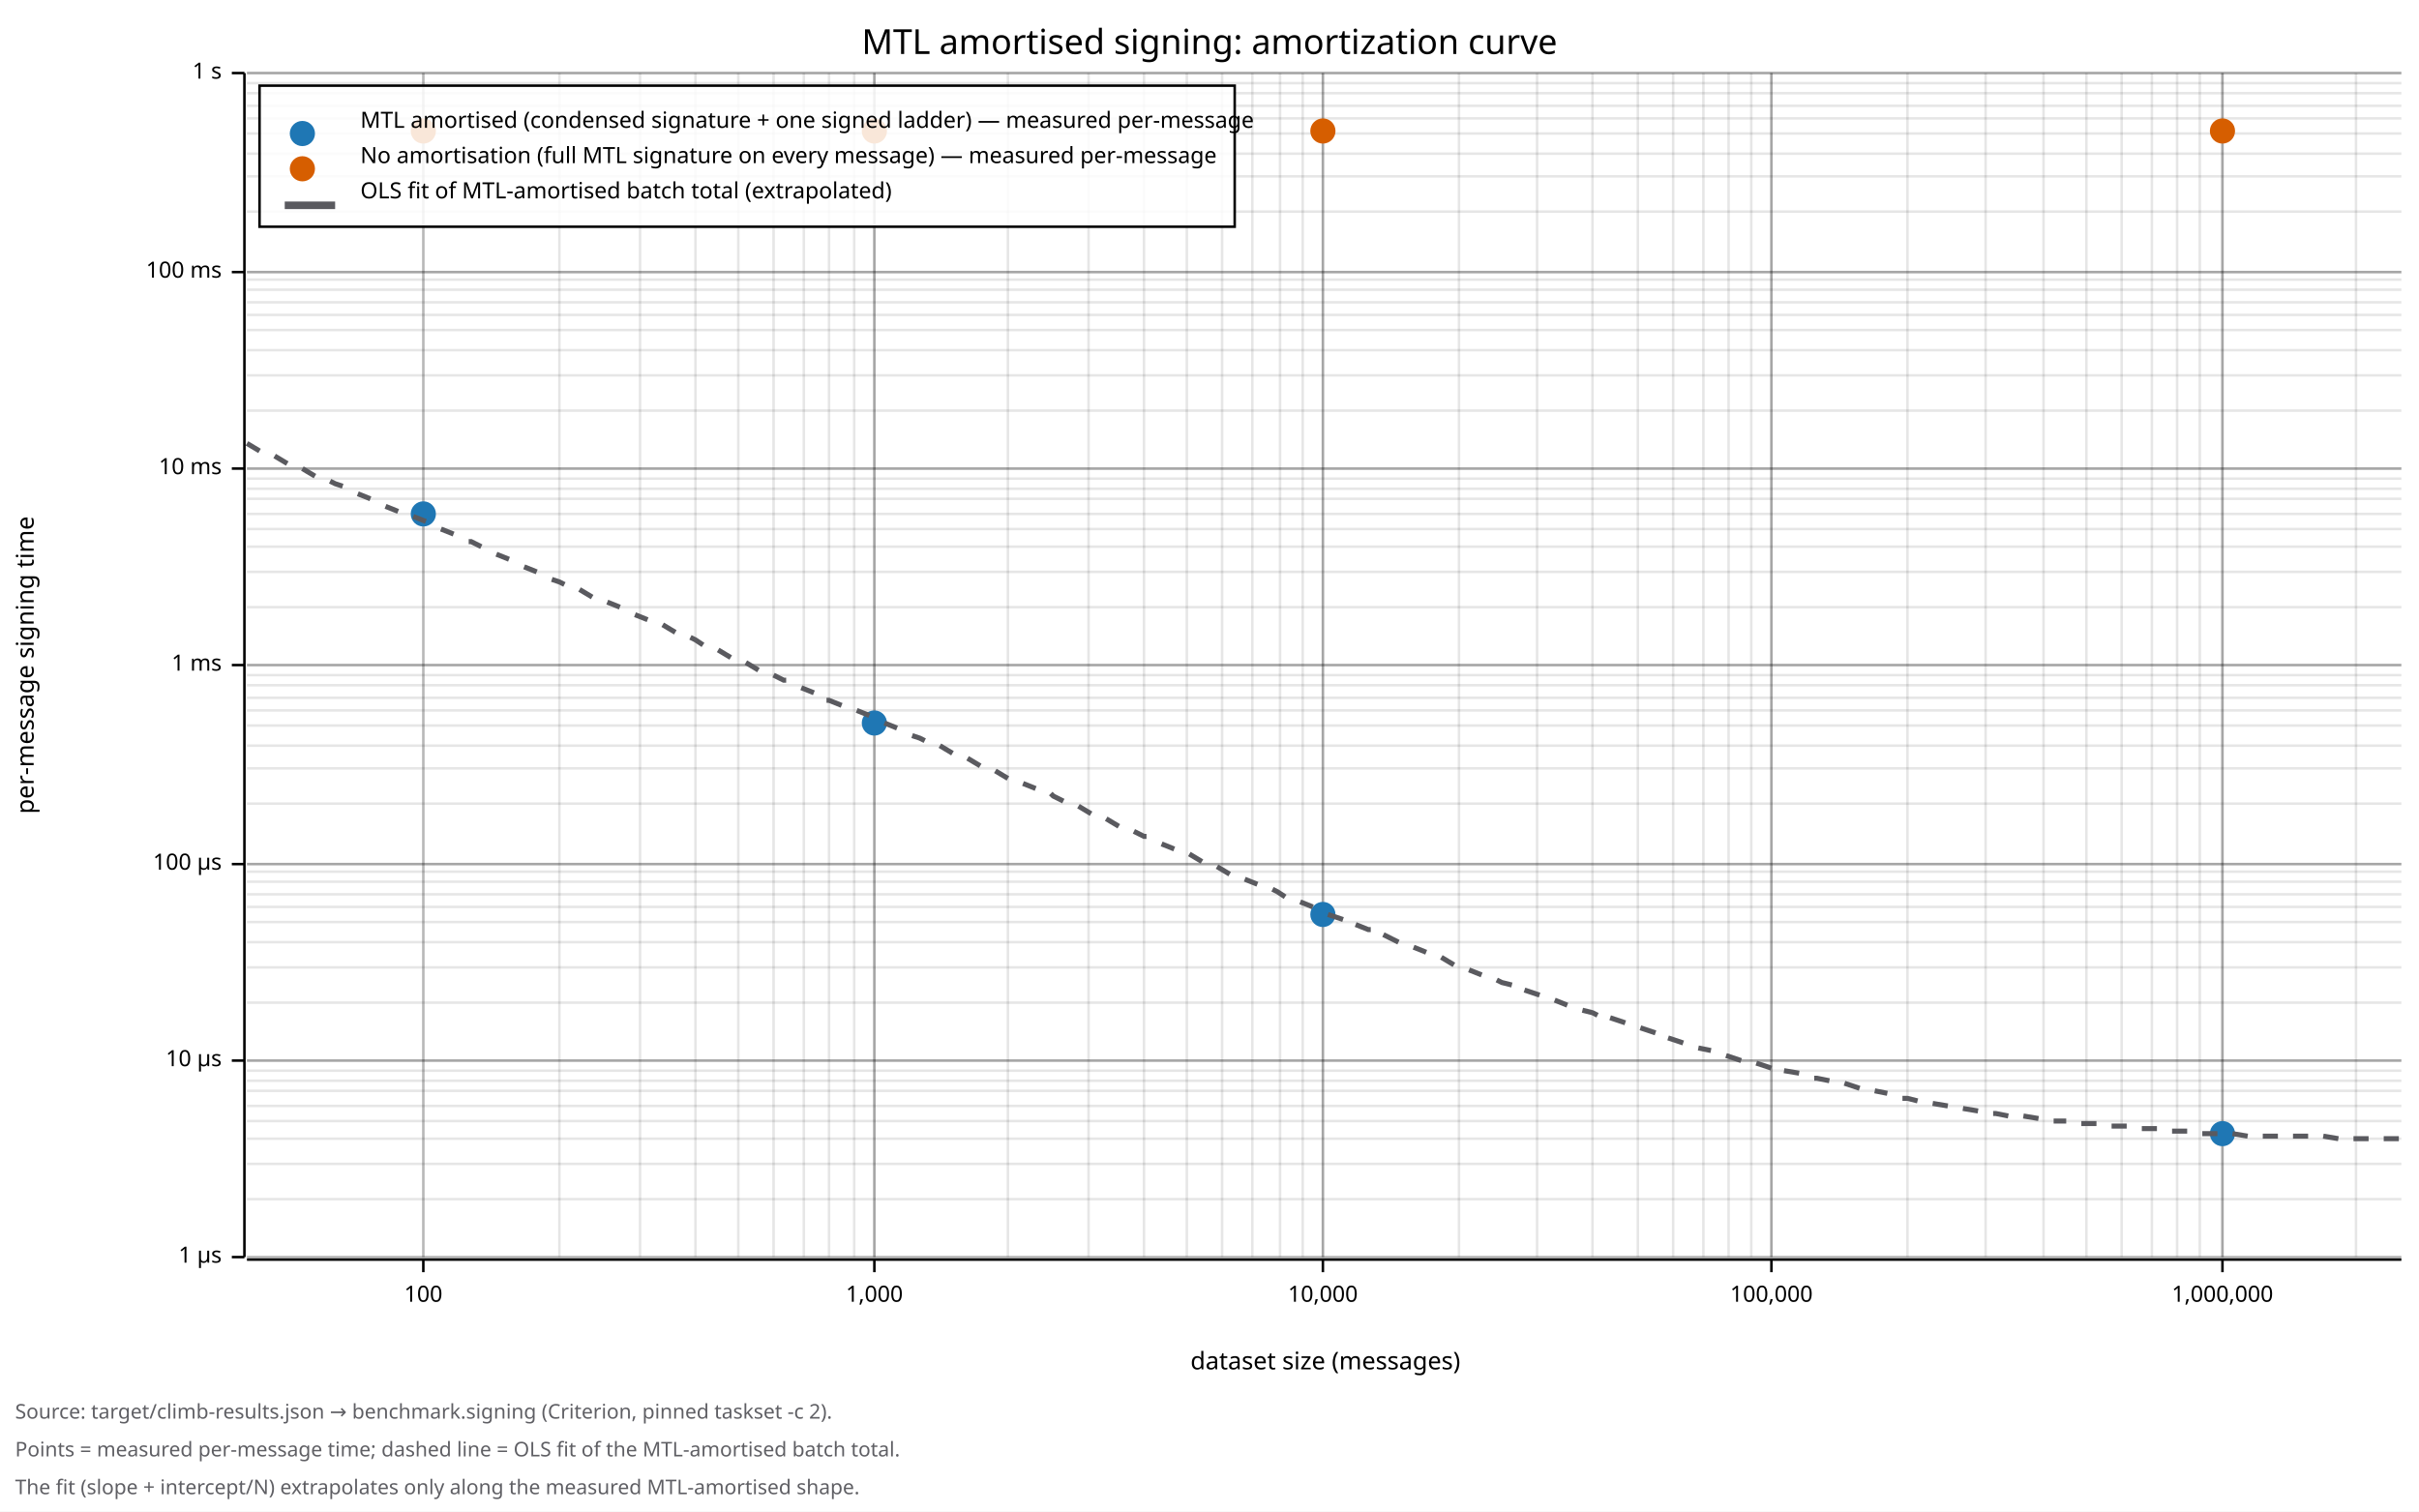
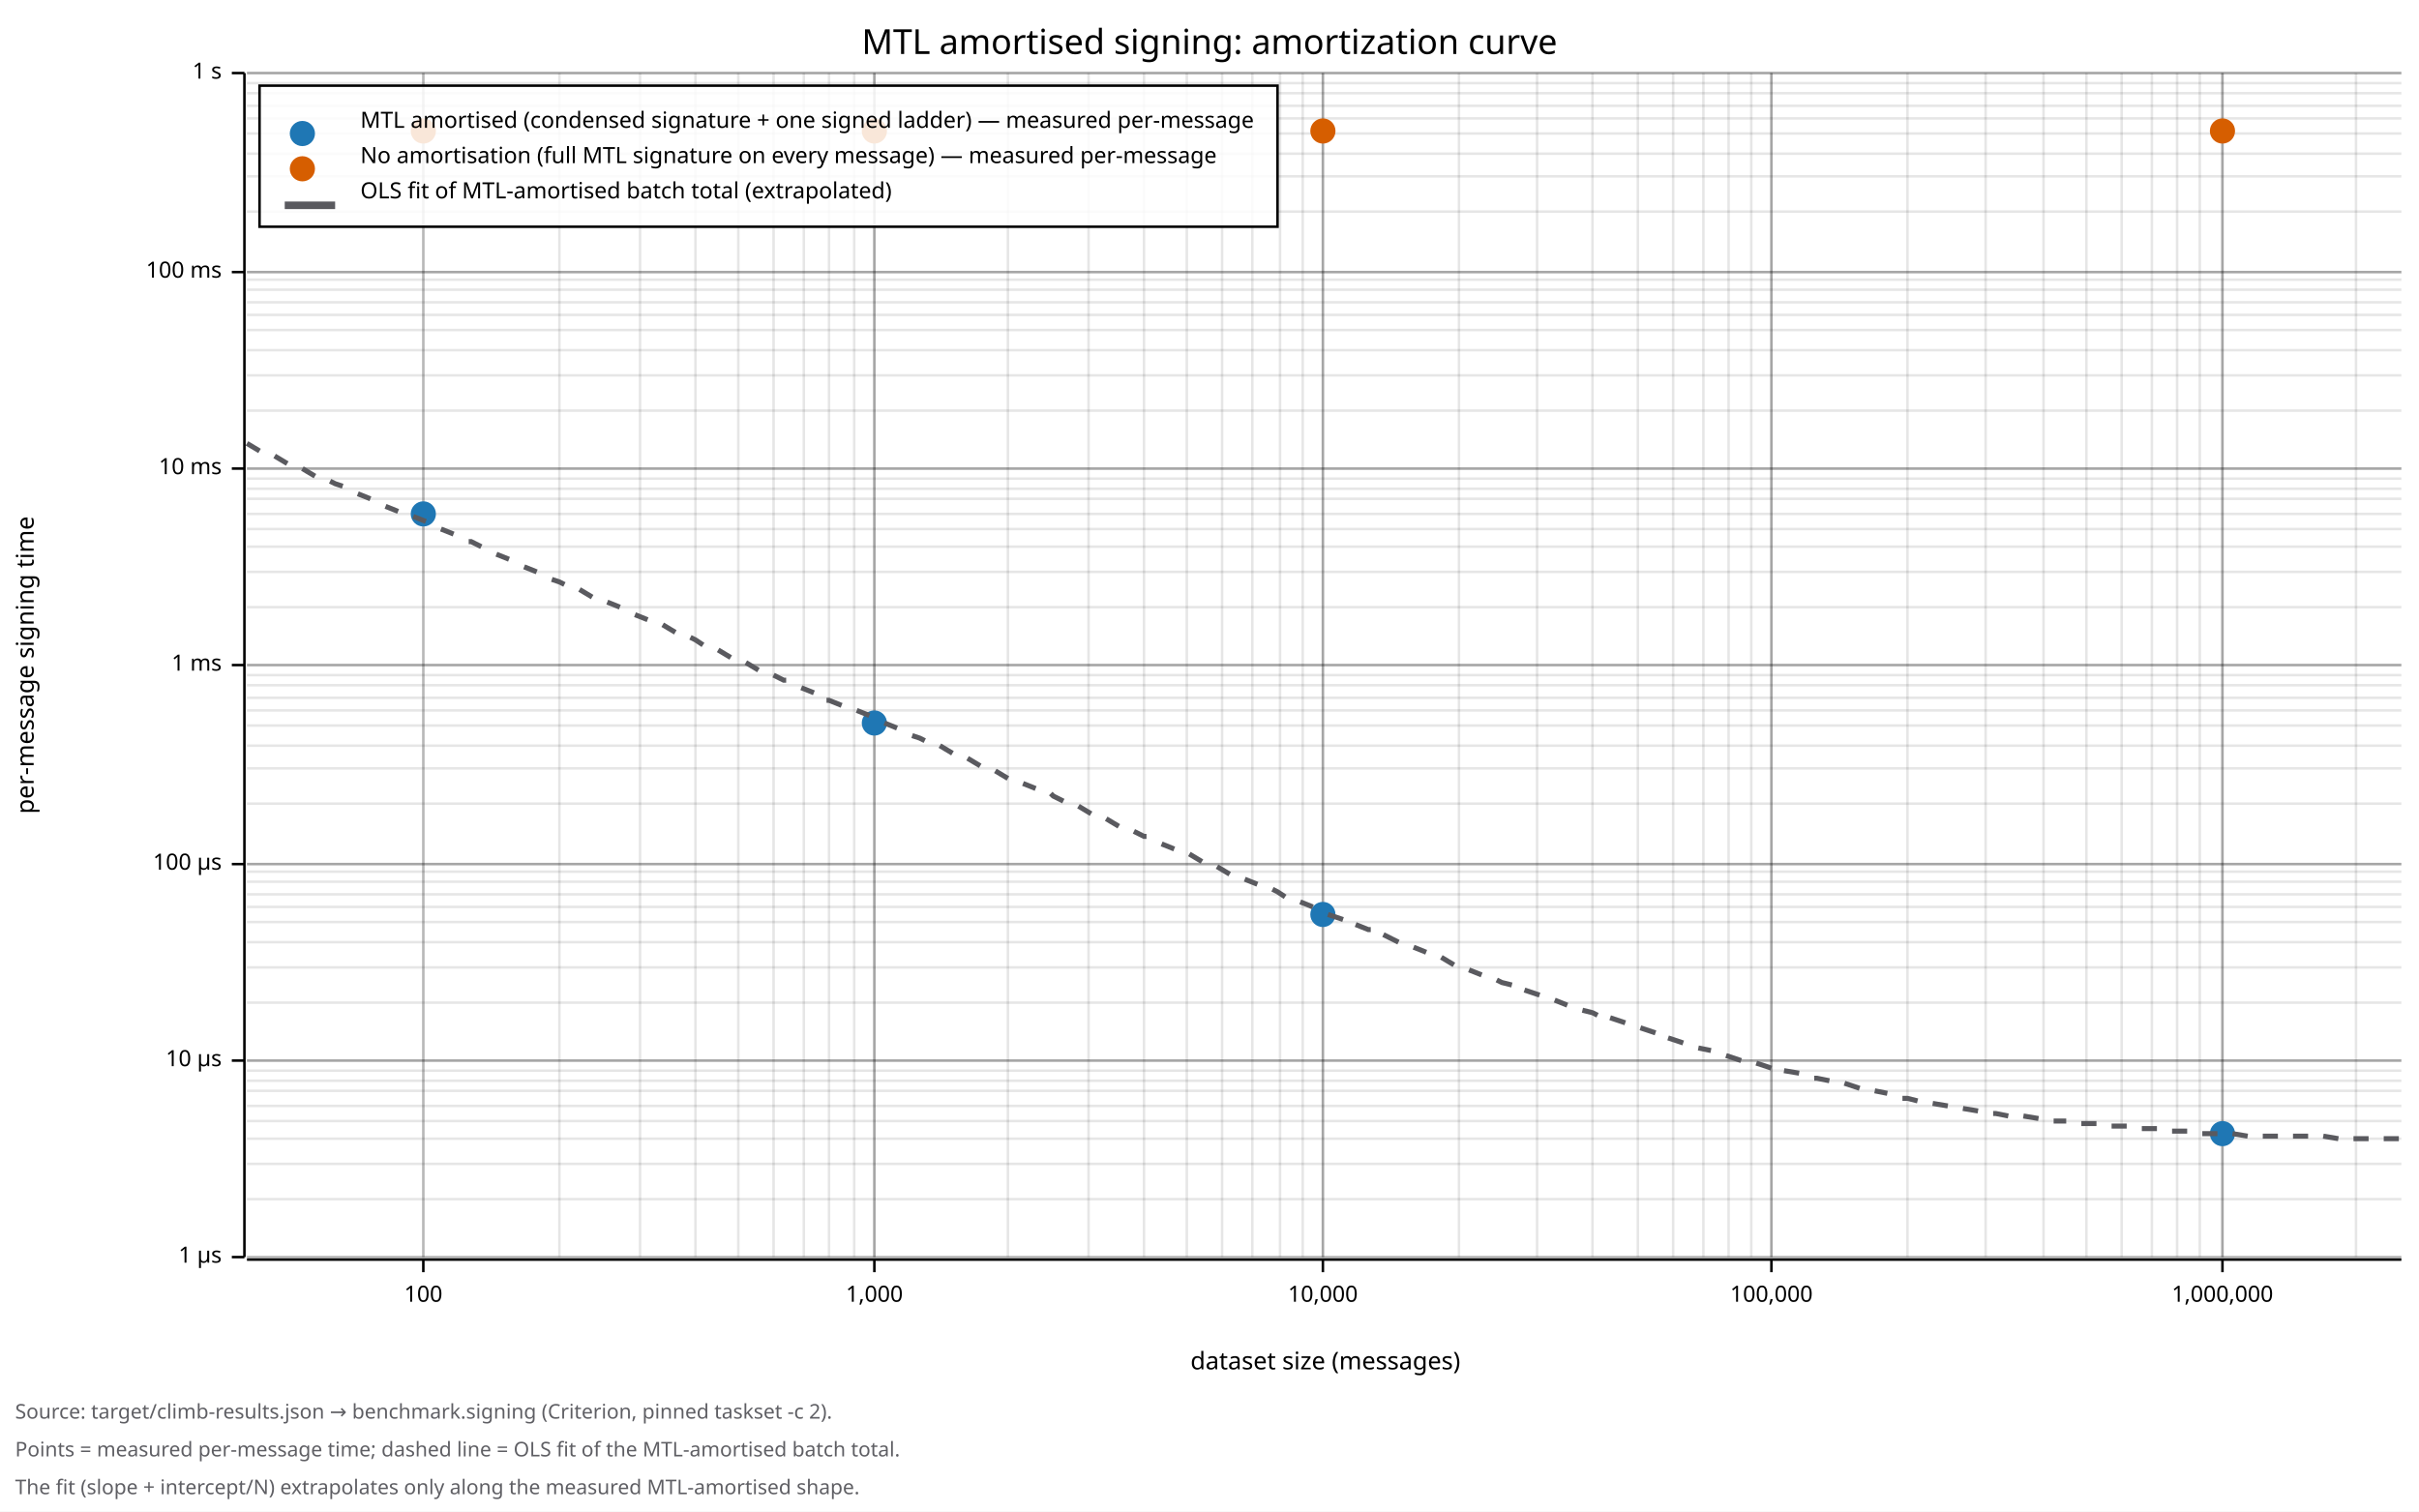
<svg xmlns="http://www.w3.org/2000/svg" width="960" height="600" viewBox="0 0 960 600">
  <rect x="0" y="0" width="960" height="600" opacity="1" fill="#FFFFFF" stroke="none" />
  <text x="480" y="11" dy="0.76em" text-anchor="middle" font-family="sans-serif" font-size="13.71" opacity="1" fill="#000000">
MTL amortised signing: amortization curve
</text>
  <line opacity="0.1" stroke="#000000" stroke-width="1" x1="168" y1="499" x2="168" y2="29" />
  <line opacity="0.1" stroke="#000000" stroke-width="1" x1="222" y1="499" x2="222" y2="29" />
  <line opacity="0.1" stroke="#000000" stroke-width="1" x1="254" y1="499" x2="254" y2="29" />
  <line opacity="0.1" stroke="#000000" stroke-width="1" x1="276" y1="499" x2="276" y2="29" />
  <line opacity="0.1" stroke="#000000" stroke-width="1" x1="293" y1="499" x2="293" y2="29" />
  <line opacity="0.1" stroke="#000000" stroke-width="1" x1="307" y1="499" x2="307" y2="29" />
  <line opacity="0.1" stroke="#000000" stroke-width="1" x1="319" y1="499" x2="319" y2="29" />
  <line opacity="0.1" stroke="#000000" stroke-width="1" x1="329" y1="499" x2="329" y2="29" />
  <line opacity="0.1" stroke="#000000" stroke-width="1" x1="339" y1="499" x2="339" y2="29" />
  <line opacity="0.1" stroke="#000000" stroke-width="1" x1="347" y1="499" x2="347" y2="29" />
  <line opacity="0.1" stroke="#000000" stroke-width="1" x1="347" y1="499" x2="347" y2="29" />
  <line opacity="0.1" stroke="#000000" stroke-width="1" x1="400" y1="499" x2="400" y2="29" />
  <line opacity="0.1" stroke="#000000" stroke-width="1" x1="432" y1="499" x2="432" y2="29" />
  <line opacity="0.1" stroke="#000000" stroke-width="1" x1="454" y1="499" x2="454" y2="29" />
  <line opacity="0.1" stroke="#000000" stroke-width="1" x1="471" y1="499" x2="471" y2="29" />
  <line opacity="0.1" stroke="#000000" stroke-width="1" x1="485" y1="499" x2="485" y2="29" />
  <line opacity="0.1" stroke="#000000" stroke-width="1" x1="497" y1="499" x2="497" y2="29" />
  <line opacity="0.1" stroke="#000000" stroke-width="1" x1="508" y1="499" x2="508" y2="29" />
  <line opacity="0.1" stroke="#000000" stroke-width="1" x1="517" y1="499" x2="517" y2="29" />
  <line opacity="0.1" stroke="#000000" stroke-width="1" x1="525" y1="499" x2="525" y2="29" />
  <line opacity="0.1" stroke="#000000" stroke-width="1" x1="525" y1="499" x2="525" y2="29" />
  <line opacity="0.1" stroke="#000000" stroke-width="1" x1="579" y1="499" x2="579" y2="29" />
  <line opacity="0.1" stroke="#000000" stroke-width="1" x1="610" y1="499" x2="610" y2="29" />
  <line opacity="0.1" stroke="#000000" stroke-width="1" x1="632" y1="499" x2="632" y2="29" />
  <line opacity="0.1" stroke="#000000" stroke-width="1" x1="650" y1="499" x2="650" y2="29" />
  <line opacity="0.1" stroke="#000000" stroke-width="1" x1="664" y1="499" x2="664" y2="29" />
  <line opacity="0.1" stroke="#000000" stroke-width="1" x1="676" y1="499" x2="676" y2="29" />
  <line opacity="0.1" stroke="#000000" stroke-width="1" x1="686" y1="499" x2="686" y2="29" />
  <line opacity="0.1" stroke="#000000" stroke-width="1" x1="695" y1="499" x2="695" y2="29" />
  <line opacity="0.1" stroke="#000000" stroke-width="1" x1="703" y1="499" x2="703" y2="29" />
  <line opacity="0.1" stroke="#000000" stroke-width="1" x1="703" y1="499" x2="703" y2="29" />
  <line opacity="0.1" stroke="#000000" stroke-width="1" x1="757" y1="499" x2="757" y2="29" />
  <line opacity="0.1" stroke="#000000" stroke-width="1" x1="788" y1="499" x2="788" y2="29" />
  <line opacity="0.1" stroke="#000000" stroke-width="1" x1="811" y1="499" x2="811" y2="29" />
  <line opacity="0.1" stroke="#000000" stroke-width="1" x1="828" y1="499" x2="828" y2="29" />
  <line opacity="0.1" stroke="#000000" stroke-width="1" x1="842" y1="499" x2="842" y2="29" />
  <line opacity="0.1" stroke="#000000" stroke-width="1" x1="854" y1="499" x2="854" y2="29" />
  <line opacity="0.1" stroke="#000000" stroke-width="1" x1="864" y1="499" x2="864" y2="29" />
  <line opacity="0.1" stroke="#000000" stroke-width="1" x1="873" y1="499" x2="873" y2="29" />
  <line opacity="0.1" stroke="#000000" stroke-width="1" x1="882" y1="499" x2="882" y2="29" />
  <line opacity="0.1" stroke="#000000" stroke-width="1" x1="882" y1="499" x2="882" y2="29" />
  <line opacity="0.1" stroke="#000000" stroke-width="1" x1="935" y1="499" x2="935" y2="29" />
  <line opacity="0.1" stroke="#000000" stroke-width="1" x1="98" y1="499" x2="953" y2="499" />
  <line opacity="0.1" stroke="#000000" stroke-width="1" x1="98" y1="476" x2="953" y2="476" />
  <line opacity="0.1" stroke="#000000" stroke-width="1" x1="98" y1="462" x2="953" y2="462" />
  <line opacity="0.1" stroke="#000000" stroke-width="1" x1="98" y1="452" x2="953" y2="452" />
  <line opacity="0.1" stroke="#000000" stroke-width="1" x1="98" y1="445" x2="953" y2="445" />
  <line opacity="0.1" stroke="#000000" stroke-width="1" x1="98" y1="439" x2="953" y2="439" />
  <line opacity="0.1" stroke="#000000" stroke-width="1" x1="98" y1="433" x2="953" y2="433" />
  <line opacity="0.1" stroke="#000000" stroke-width="1" x1="98" y1="429" x2="953" y2="429" />
  <line opacity="0.1" stroke="#000000" stroke-width="1" x1="98" y1="425" x2="953" y2="425" />
  <line opacity="0.1" stroke="#000000" stroke-width="1" x1="98" y1="421" x2="953" y2="421" />
  <line opacity="0.1" stroke="#000000" stroke-width="1" x1="98" y1="421" x2="953" y2="421" />
  <line opacity="0.1" stroke="#000000" stroke-width="1" x1="98" y1="398" x2="953" y2="398" />
  <line opacity="0.1" stroke="#000000" stroke-width="1" x1="98" y1="384" x2="953" y2="384" />
  <line opacity="0.1" stroke="#000000" stroke-width="1" x1="98" y1="374" x2="953" y2="374" />
  <line opacity="0.1" stroke="#000000" stroke-width="1" x1="98" y1="366" x2="953" y2="366" />
  <line opacity="0.1" stroke="#000000" stroke-width="1" x1="98" y1="360" x2="953" y2="360" />
  <line opacity="0.1" stroke="#000000" stroke-width="1" x1="98" y1="355" x2="953" y2="355" />
  <line opacity="0.1" stroke="#000000" stroke-width="1" x1="98" y1="350" x2="953" y2="350" />
  <line opacity="0.1" stroke="#000000" stroke-width="1" x1="98" y1="346" x2="953" y2="346" />
  <line opacity="0.1" stroke="#000000" stroke-width="1" x1="98" y1="343" x2="953" y2="343" />
  <line opacity="0.1" stroke="#000000" stroke-width="1" x1="98" y1="343" x2="953" y2="343" />
  <line opacity="0.1" stroke="#000000" stroke-width="1" x1="98" y1="319" x2="953" y2="319" />
  <line opacity="0.1" stroke="#000000" stroke-width="1" x1="98" y1="305" x2="953" y2="305" />
  <line opacity="0.1" stroke="#000000" stroke-width="1" x1="98" y1="296" x2="953" y2="296" />
  <line opacity="0.1" stroke="#000000" stroke-width="1" x1="98" y1="288" x2="953" y2="288" />
  <line opacity="0.1" stroke="#000000" stroke-width="1" x1="98" y1="282" x2="953" y2="282" />
  <line opacity="0.1" stroke="#000000" stroke-width="1" x1="98" y1="277" x2="953" y2="277" />
  <line opacity="0.1" stroke="#000000" stroke-width="1" x1="98" y1="272" x2="953" y2="272" />
  <line opacity="0.1" stroke="#000000" stroke-width="1" x1="98" y1="268" x2="953" y2="268" />
  <line opacity="0.1" stroke="#000000" stroke-width="1" x1="98" y1="264" x2="953" y2="264" />
  <line opacity="0.1" stroke="#000000" stroke-width="1" x1="98" y1="264" x2="953" y2="264" />
  <line opacity="0.1" stroke="#000000" stroke-width="1" x1="98" y1="241" x2="953" y2="241" />
  <line opacity="0.1" stroke="#000000" stroke-width="1" x1="98" y1="227" x2="953" y2="227" />
  <line opacity="0.1" stroke="#000000" stroke-width="1" x1="98" y1="217" x2="953" y2="217" />
  <line opacity="0.1" stroke="#000000" stroke-width="1" x1="98" y1="210" x2="953" y2="210" />
  <line opacity="0.1" stroke="#000000" stroke-width="1" x1="98" y1="204" x2="953" y2="204" />
  <line opacity="0.1" stroke="#000000" stroke-width="1" x1="98" y1="198" x2="953" y2="198" />
  <line opacity="0.1" stroke="#000000" stroke-width="1" x1="98" y1="194" x2="953" y2="194" />
  <line opacity="0.1" stroke="#000000" stroke-width="1" x1="98" y1="190" x2="953" y2="190" />
  <line opacity="0.1" stroke="#000000" stroke-width="1" x1="98" y1="186" x2="953" y2="186" />
  <line opacity="0.1" stroke="#000000" stroke-width="1" x1="98" y1="186" x2="953" y2="186" />
  <line opacity="0.1" stroke="#000000" stroke-width="1" x1="98" y1="163" x2="953" y2="163" />
  <line opacity="0.1" stroke="#000000" stroke-width="1" x1="98" y1="149" x2="953" y2="149" />
  <line opacity="0.1" stroke="#000000" stroke-width="1" x1="98" y1="139" x2="953" y2="139" />
  <line opacity="0.1" stroke="#000000" stroke-width="1" x1="98" y1="131" x2="953" y2="131" />
  <line opacity="0.1" stroke="#000000" stroke-width="1" x1="98" y1="125" x2="953" y2="125" />
  <line opacity="0.1" stroke="#000000" stroke-width="1" x1="98" y1="120" x2="953" y2="120" />
  <line opacity="0.1" stroke="#000000" stroke-width="1" x1="98" y1="115" x2="953" y2="115" />
  <line opacity="0.1" stroke="#000000" stroke-width="1" x1="98" y1="111" x2="953" y2="111" />
  <line opacity="0.1" stroke="#000000" stroke-width="1" x1="98" y1="108" x2="953" y2="108" />
  <line opacity="0.1" stroke="#000000" stroke-width="1" x1="98" y1="108" x2="953" y2="108" />
  <line opacity="0.1" stroke="#000000" stroke-width="1" x1="98" y1="84" x2="953" y2="84" />
  <line opacity="0.1" stroke="#000000" stroke-width="1" x1="98" y1="70" x2="953" y2="70" />
  <line opacity="0.1" stroke="#000000" stroke-width="1" x1="98" y1="61" x2="953" y2="61" />
  <line opacity="0.1" stroke="#000000" stroke-width="1" x1="98" y1="53" x2="953" y2="53" />
  <line opacity="0.1" stroke="#000000" stroke-width="1" x1="98" y1="47" x2="953" y2="47" />
  <line opacity="0.1" stroke="#000000" stroke-width="1" x1="98" y1="42" x2="953" y2="42" />
  <line opacity="0.1" stroke="#000000" stroke-width="1" x1="98" y1="37" x2="953" y2="37" />
  <line opacity="0.1" stroke="#000000" stroke-width="1" x1="98" y1="33" x2="953" y2="33" />
  <line opacity="0.1" stroke="#000000" stroke-width="1" x1="98" y1="29" x2="953" y2="29" />
  <line opacity="0.1" stroke="#000000" stroke-width="1" x1="98" y1="29" x2="953" y2="29" />
  <text x="6" y="264" dy="0.76em" text-anchor="middle" font-family="sans-serif" font-size="9.677" opacity="1" fill="#000000" transform="rotate(270, 6, 264)">
per-message signing time
</text>
  <text x="526" y="546" dy="-0.5ex" text-anchor="middle" font-family="sans-serif" font-size="9.677" opacity="1" fill="#000000">
dataset size (messages)
</text>
  <line opacity="0.2" stroke="#000000" stroke-width="1" x1="168" y1="499" x2="168" y2="29" />
  <line opacity="0.2" stroke="#000000" stroke-width="1" x1="347" y1="499" x2="347" y2="29" />
  <line opacity="0.2" stroke="#000000" stroke-width="1" x1="525" y1="499" x2="525" y2="29" />
  <line opacity="0.2" stroke="#000000" stroke-width="1" x1="703" y1="499" x2="703" y2="29" />
  <line opacity="0.2" stroke="#000000" stroke-width="1" x1="882" y1="499" x2="882" y2="29" />
  <line opacity="0.2" stroke="#000000" stroke-width="1" x1="98" y1="499" x2="953" y2="499" />
  <line opacity="0.2" stroke="#000000" stroke-width="1" x1="98" y1="421" x2="953" y2="421" />
  <line opacity="0.2" stroke="#000000" stroke-width="1" x1="98" y1="343" x2="953" y2="343" />
  <line opacity="0.2" stroke="#000000" stroke-width="1" x1="98" y1="264" x2="953" y2="264" />
  <line opacity="0.2" stroke="#000000" stroke-width="1" x1="98" y1="186" x2="953" y2="186" />
  <line opacity="0.2" stroke="#000000" stroke-width="1" x1="98" y1="108" x2="953" y2="108" />
  <line opacity="0.2" stroke="#000000" stroke-width="1" x1="98" y1="29" x2="953" y2="29" />
  <polyline fill="none" opacity="1" stroke="#000000" stroke-width="1" points="97,29 97,499 " />
  <text x="88" y="499" dy="0.5ex" text-anchor="end" font-family="sans-serif" font-size="8.871" opacity="1" fill="#000000">
1 µs
</text>
  <polyline fill="none" opacity="1" stroke="#000000" stroke-width="1" points="92,499 97,499 " />
  <text x="88" y="421" dy="0.5ex" text-anchor="end" font-family="sans-serif" font-size="8.871" opacity="1" fill="#000000">
10 µs
</text>
  <polyline fill="none" opacity="1" stroke="#000000" stroke-width="1" points="92,421 97,421 " />
  <text x="88" y="343" dy="0.5ex" text-anchor="end" font-family="sans-serif" font-size="8.871" opacity="1" fill="#000000">
100 µs
</text>
  <polyline fill="none" opacity="1" stroke="#000000" stroke-width="1" points="92,343 97,343 " />
  <text x="88" y="264" dy="0.5ex" text-anchor="end" font-family="sans-serif" font-size="8.871" opacity="1" fill="#000000">
1 ms
</text>
  <polyline fill="none" opacity="1" stroke="#000000" stroke-width="1" points="92,264 97,264 " />
  <text x="88" y="186" dy="0.5ex" text-anchor="end" font-family="sans-serif" font-size="8.871" opacity="1" fill="#000000">
10 ms
</text>
  <polyline fill="none" opacity="1" stroke="#000000" stroke-width="1" points="92,186 97,186 " />
  <text x="88" y="108" dy="0.5ex" text-anchor="end" font-family="sans-serif" font-size="8.871" opacity="1" fill="#000000">
100 ms
</text>
  <polyline fill="none" opacity="1" stroke="#000000" stroke-width="1" points="92,108 97,108 " />
  <text x="88" y="29" dy="0.5ex" text-anchor="end" font-family="sans-serif" font-size="8.871" opacity="1" fill="#000000">
1 s
</text>
  <polyline fill="none" opacity="1" stroke="#000000" stroke-width="1" points="92,29 97,29 " />
  <polyline fill="none" opacity="1" stroke="#000000" stroke-width="1" points="98,500 953,500 " />
  <text x="168" y="510" dy="0.76em" text-anchor="middle" font-family="sans-serif" font-size="8.871" opacity="1" fill="#000000">
100
</text>
  <polyline fill="none" opacity="1" stroke="#000000" stroke-width="1" points="168,500 168,505 " />
  <text x="347" y="510" dy="0.76em" text-anchor="middle" font-family="sans-serif" font-size="8.871" opacity="1" fill="#000000">
1,000
</text>
  <polyline fill="none" opacity="1" stroke="#000000" stroke-width="1" points="347,500 347,505 " />
  <text x="525" y="510" dy="0.76em" text-anchor="middle" font-family="sans-serif" font-size="8.871" opacity="1" fill="#000000">
10,000
</text>
  <polyline fill="none" opacity="1" stroke="#000000" stroke-width="1" points="525,500 525,505 " />
  <text x="703" y="510" dy="0.76em" text-anchor="middle" font-family="sans-serif" font-size="8.871" opacity="1" fill="#000000">
100,000
</text>
  <polyline fill="none" opacity="1" stroke="#000000" stroke-width="1" points="703,500 703,505 " />
  <text x="882" y="510" dy="0.76em" text-anchor="middle" font-family="sans-serif" font-size="8.871" opacity="1" fill="#000000">
1,000,000
</text>
  <polyline fill="none" opacity="1" stroke="#000000" stroke-width="1" points="882,500 882,505 " />
  <circle cx="168" cy="204" r="5" opacity="1" fill="#1F77B4" stroke="none" stroke-width="1" />
  <circle cx="347" cy="287" r="5" opacity="1" fill="#1F77B4" stroke="none" stroke-width="1" />
  <circle cx="525" cy="363" r="5" opacity="1" fill="#1F77B4" stroke="none" stroke-width="1" />
  <circle cx="882" cy="450" r="5" opacity="1" fill="#1F77B4" stroke="none" stroke-width="1" />
  <circle cx="168" cy="52" r="5" opacity="1" fill="#D65E00" stroke="none" stroke-width="1" />
  <circle cx="347" cy="52" r="5" opacity="1" fill="#D65E00" stroke="none" stroke-width="1" />
  <circle cx="525" cy="52" r="5" opacity="1" fill="#D65E00" stroke="none" stroke-width="1" />
  <circle cx="882" cy="52" r="5" opacity="1" fill="#D65E00" stroke="none" stroke-width="1" />
  <polyline fill="none" opacity="1" stroke="#5A5A5F" stroke-width="2" points="98,176 103,179 " />
  <polyline fill="none" opacity="1" stroke="#5A5A5F" stroke-width="2" points="109,181 114,184 " />
  <polyline fill="none" opacity="1" stroke="#5A5A5F" stroke-width="2" points="120,186 125,189 " />
  <polyline fill="none" opacity="1" stroke="#5A5A5F" stroke-width="2" points="131,191 133,192 136,193 " />
  <polyline fill="none" opacity="1" stroke="#5A5A5F" stroke-width="2" points="142,196 147,198 " />
  <polyline fill="none" opacity="1" stroke="#5A5A5F" stroke-width="2" points="153,201 158,203 " />
  <polyline fill="none" opacity="1" stroke="#5A5A5F" stroke-width="2" points="164,205 169,207 169,207 " />
  <polyline fill="none" opacity="1" stroke="#5A5A5F" stroke-width="2" points="175,210 180,212 " />
  <polyline fill="none" opacity="1" stroke="#5A5A5F" stroke-width="2" points="186,215 187,215 191,217 " />
  <polyline fill="none" opacity="1" stroke="#5A5A5F" stroke-width="2" points="197,220 202,222 " />
  <polyline fill="none" opacity="1" stroke="#5A5A5F" stroke-width="2" points="208,225 213,227 " />
  <polyline fill="none" opacity="1" stroke="#5A5A5F" stroke-width="2" points="219,230 222,231 224,232 " />
  <polyline fill="none" opacity="1" stroke="#5A5A5F" stroke-width="2" points="230,234 235,237 " />
  <polyline fill="none" opacity="1" stroke="#5A5A5F" stroke-width="2" points="241,239 246,241 " />
  <polyline fill="none" opacity="1" stroke="#5A5A5F" stroke-width="2" points="252,244 257,246 " />
  <polyline fill="none" opacity="1" stroke="#5A5A5F" stroke-width="2" points="263,248 268,251 " />
  <polyline fill="none" opacity="1" stroke="#5A5A5F" stroke-width="2" points="274,253 276,254 279,256 " />
  <polyline fill="none" opacity="1" stroke="#5A5A5F" stroke-width="2" points="285,258 290,261 " />
  <polyline fill="none" opacity="1" stroke="#5A5A5F" stroke-width="2" points="296,263 301,266 " />
  <polyline fill="none" opacity="1" stroke="#5A5A5F" stroke-width="2" points="307,268 311,270 312,270 " />
  <polyline fill="none" opacity="1" stroke="#5A5A5F" stroke-width="2" points="318,273 323,275 " />
  <polyline fill="none" opacity="1" stroke="#5A5A5F" stroke-width="2" points="328,278 329,278 334,280 " />
  <polyline fill="none" opacity="1" stroke="#5A5A5F" stroke-width="2" points="340,282 345,284 " />
  <polyline fill="none" opacity="1" stroke="#5A5A5F" stroke-width="2" points="351,287 356,289 " />
  <polyline fill="none" opacity="1" stroke="#5A5A5F" stroke-width="2" points="362,292 365,293 367,294 " />
  <polyline fill="none" opacity="1" stroke="#5A5A5F" stroke-width="2" points="373,296 378,299 " />
  <polyline fill="none" opacity="1" stroke="#5A5A5F" stroke-width="2" points="384,301 389,304 " />
  <polyline fill="none" opacity="1" stroke="#5A5A5F" stroke-width="2" points="395,306 400,309 " />
  <polyline fill="none" opacity="1" stroke="#5A5A5F" stroke-width="2" points="406,311 411,313 " />
  <polyline fill="none" opacity="1" stroke="#5A5A5F" stroke-width="2" points="417,315 418,316 422,318 " />
  <polyline fill="none" opacity="1" stroke="#5A5A5F" stroke-width="2" points="428,320 433,323 " />
  <polyline fill="none" opacity="1" stroke="#5A5A5F" stroke-width="2" points="439,325 444,328 " />
  <polyline fill="none" opacity="1" stroke="#5A5A5F" stroke-width="2" points="450,330 454,332 455,332 " />
  <polyline fill="none" opacity="1" stroke="#5A5A5F" stroke-width="2" points="461,335 466,337 " />
  <polyline fill="none" opacity="1" stroke="#5A5A5F" stroke-width="2" points="472,339 472,339 477,342 " />
  <polyline fill="none" opacity="1" stroke="#5A5A5F" stroke-width="2" points="483,344 488,347 " />
  <polyline fill="none" opacity="1" stroke="#5A5A5F" stroke-width="2" points="494,349 499,351 " />
  <polyline fill="none" opacity="1" stroke="#5A5A5F" stroke-width="2" points="505,353 507,354 510,356 " />
  <polyline fill="none" opacity="1" stroke="#5A5A5F" stroke-width="2" points="516,358 521,360 " />
  <polyline fill="none" opacity="1" stroke="#5A5A5F" stroke-width="2" points="527,363 533,365 " />
  <polyline fill="none" opacity="1" stroke="#5A5A5F" stroke-width="2" points="538,367 543,369 544,369 " />
  <polyline fill="none" opacity="1" stroke="#5A5A5F" stroke-width="2" points="549,371 555,374 " />
  <polyline fill="none" opacity="1" stroke="#5A5A5F" stroke-width="2" points="561,376 561,376 566,378 " />
  <polyline fill="none" opacity="1" stroke="#5A5A5F" stroke-width="2" points="572,380 577,383 " />
  <polyline fill="none" opacity="1" stroke="#5A5A5F" stroke-width="2" points="583,385 588,387 " />
  <polyline fill="none" opacity="1" stroke="#5A5A5F" stroke-width="2" points="594,389 596,390 600,391 " />
  <polyline fill="none" opacity="1" stroke="#5A5A5F" stroke-width="2" points="605,393 611,395 " />
  <polyline fill="none" opacity="1" stroke="#5A5A5F" stroke-width="2" points="617,397 622,399 " />
  <polyline fill="none" opacity="1" stroke="#5A5A5F" stroke-width="2" points="628,401 632,402 634,403 " />
  <polyline fill="none" opacity="1" stroke="#5A5A5F" stroke-width="2" points="639,404 645,406 " />
  <polyline fill="none" opacity="1" stroke="#5A5A5F" stroke-width="2" points="651,408 657,410 " />
  <polyline fill="none" opacity="1" stroke="#5A5A5F" stroke-width="2" points="662,412 668,414 " />
  <polyline fill="none" opacity="1" stroke="#5A5A5F" stroke-width="2" points="674,416 679,417 " />
  <polyline fill="none" opacity="1" stroke="#5A5A5F" stroke-width="2" points="685,419 691,421 " />
  <polyline fill="none" opacity="1" stroke="#5A5A5F" stroke-width="2" points="697,422 703,424 " />
  <polyline fill="none" opacity="1" stroke="#5A5A5F" stroke-width="2" points="708,425 714,426 " />
  <polyline fill="none" opacity="1" stroke="#5A5A5F" stroke-width="2" points="720,428 721,428 726,429 " />
  <polyline fill="none" opacity="1" stroke="#5A5A5F" stroke-width="2" points="732,430 738,432 " />
  <polyline fill="none" opacity="1" stroke="#5A5A5F" stroke-width="2" points="744,433 749,434 " />
  <polyline fill="none" opacity="1" stroke="#5A5A5F" stroke-width="2" points="755,436 757,436 761,437 " />
  <polyline fill="none" opacity="1" stroke="#5A5A5F" stroke-width="2" points="767,438 773,439 " />
  <polyline fill="none" opacity="1" stroke="#5A5A5F" stroke-width="2" points="779,440 785,441 " />
  <polyline fill="none" opacity="1" stroke="#5A5A5F" stroke-width="2" points="791,442 792,442 797,443 " />
  <polyline fill="none" opacity="1" stroke="#5A5A5F" stroke-width="2" points="803,443 809,444 " />
  <polyline fill="none" opacity="1" stroke="#5A5A5F" stroke-width="2" points="815,445 820,445 " />
  <polyline fill="none" opacity="1" stroke="#5A5A5F" stroke-width="2" points="826,446 828,446 832,446 " />
  <polyline fill="none" opacity="1" stroke="#5A5A5F" stroke-width="2" points="838,447 844,447 " />
  <polyline fill="none" opacity="1" stroke="#5A5A5F" stroke-width="2" points="850,448 856,448 " />
  <polyline fill="none" opacity="1" stroke="#5A5A5F" stroke-width="2" points="862,449 863,449 868,449 " />
  <polyline fill="none" opacity="1" stroke="#5A5A5F" stroke-width="2" points="874,450 880,450 " />
  <polyline fill="none" opacity="1" stroke="#5A5A5F" stroke-width="2" points="886,450 892,451 " />
  <polyline fill="none" opacity="1" stroke="#5A5A5F" stroke-width="2" points="898,451 899,451 904,451 " />
  <polyline fill="none" opacity="1" stroke="#5A5A5F" stroke-width="2" points="910,451 916,451 " />
  <polyline fill="none" opacity="1" stroke="#5A5A5F" stroke-width="2" points="922,451 928,452 " />
  <polyline fill="none" opacity="1" stroke="#5A5A5F" stroke-width="2" points="934,452 935,452 940,452 " />
  <polyline fill="none" opacity="1" stroke="#5A5A5F" stroke-width="2" points="946,452 952,452 " />
-   <rect x="103" y="34" width="387" height="56" opacity="0.85" fill="#FFFFFF" stroke="none" />
-   <rect x="103" y="34" width="387" height="56" opacity="1" fill="none" stroke="#000000" />
+   <rect x="103" y="34" width="404" height="56" opacity="0.85" fill="#FFFFFF" stroke="none" />
+   <rect x="103" y="34" width="404" height="56" opacity="1" fill="none" stroke="#000000" />
  <text x="143" y="44" dy="0.76em" text-anchor="start" font-family="sans-serif" font-size="8.871" opacity="1" fill="#000000">
MTL amortised (condensed signature + one signed ladder) — measured per-message
</text>
  <text x="143" y="58" dy="0.76em" text-anchor="start" font-family="sans-serif" font-size="8.871" opacity="1" fill="#000000">
No amortisation (full MTL signature on every message) — measured per-message
</text>
  <text x="143" y="72" dy="0.76em" text-anchor="start" font-family="sans-serif" font-size="8.871" opacity="1" fill="#000000">
OLS fit of MTL-amortised batch total (extrapolated)
</text>
  <circle cx="120" cy="53" r="5" opacity="1" fill="#1F77B4" stroke="none" stroke-width="1" />
  <circle cx="120" cy="67" r="5" opacity="1" fill="#D65E00" stroke="none" stroke-width="1" />
  <rect x="113" y="80" width="20" height="3" opacity="1" fill="#5A5A5F" stroke="none" />
  <text x="6" y="557" dy="0.76em" text-anchor="start" font-family="sans-serif" font-size="8.065" opacity="1" fill="#5F5F64">
Source: target/climb-results.json → benchmark.signing (Criterion, pinned taskset -c 2).
</text>
  <text x="6" y="572" dy="0.76em" text-anchor="start" font-family="sans-serif" font-size="8.065" opacity="1" fill="#5F5F64">
Points = measured per-message time; dashed line = OLS fit of the MTL-amortised batch total.
</text>
  <text x="6" y="587" dy="0.76em" text-anchor="start" font-family="sans-serif" font-size="8.065" opacity="1" fill="#5F5F64">
The fit (slope + intercept/N) extrapolates only along the measured MTL-amortised shape.
</text>
</svg>
